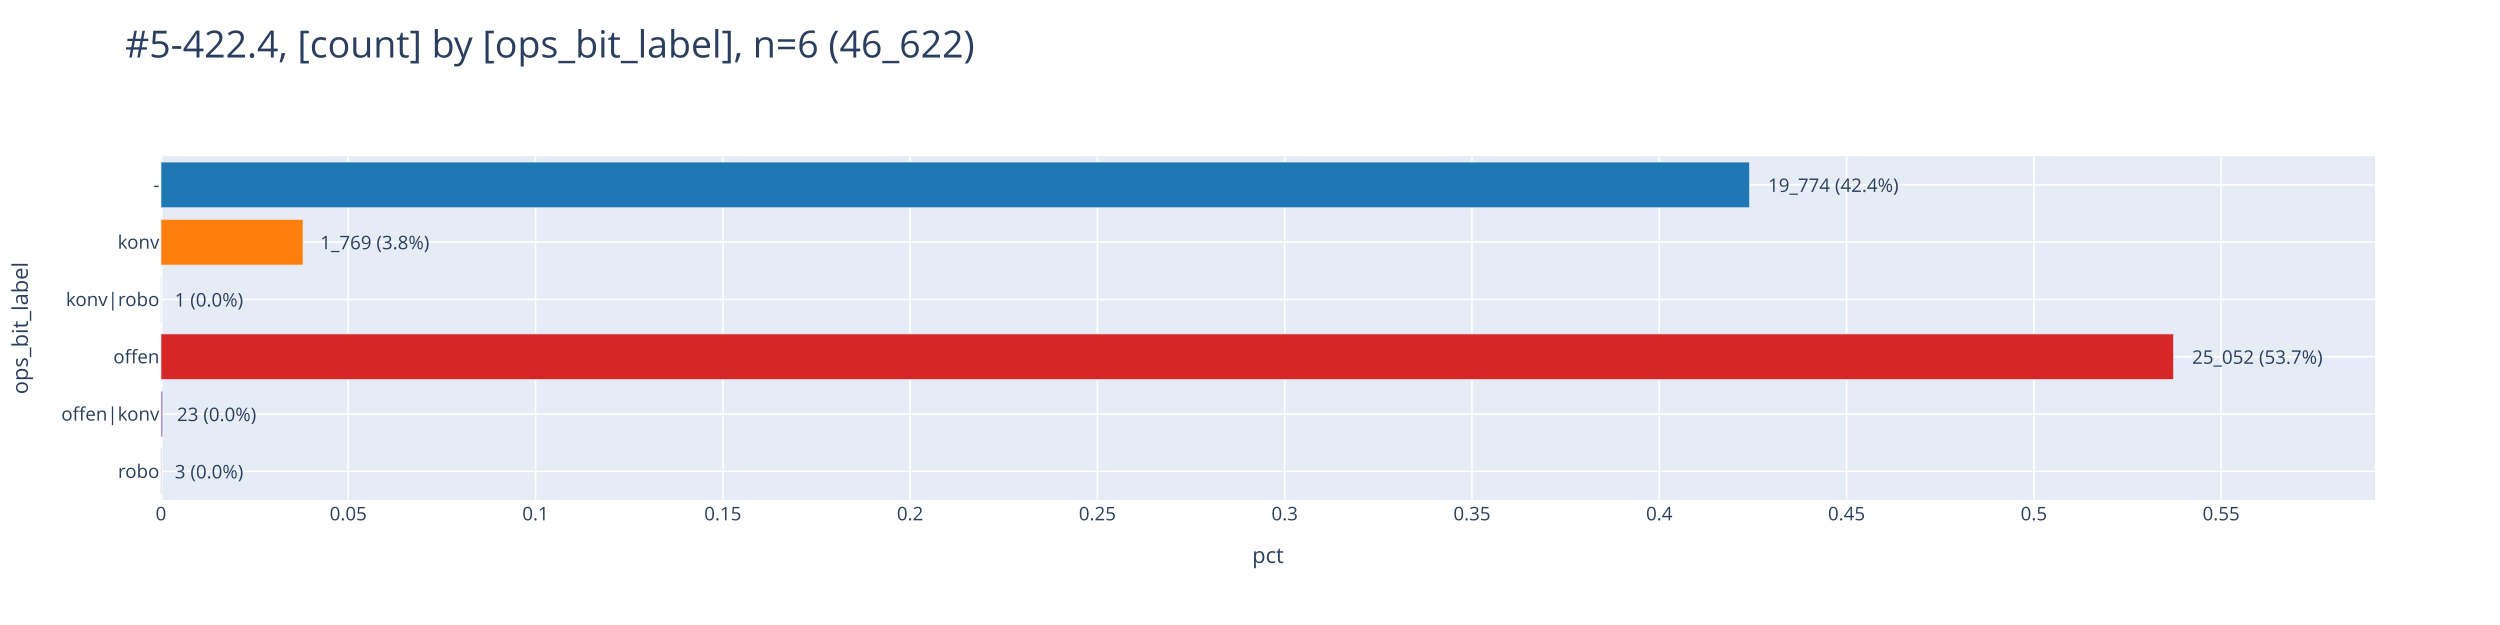
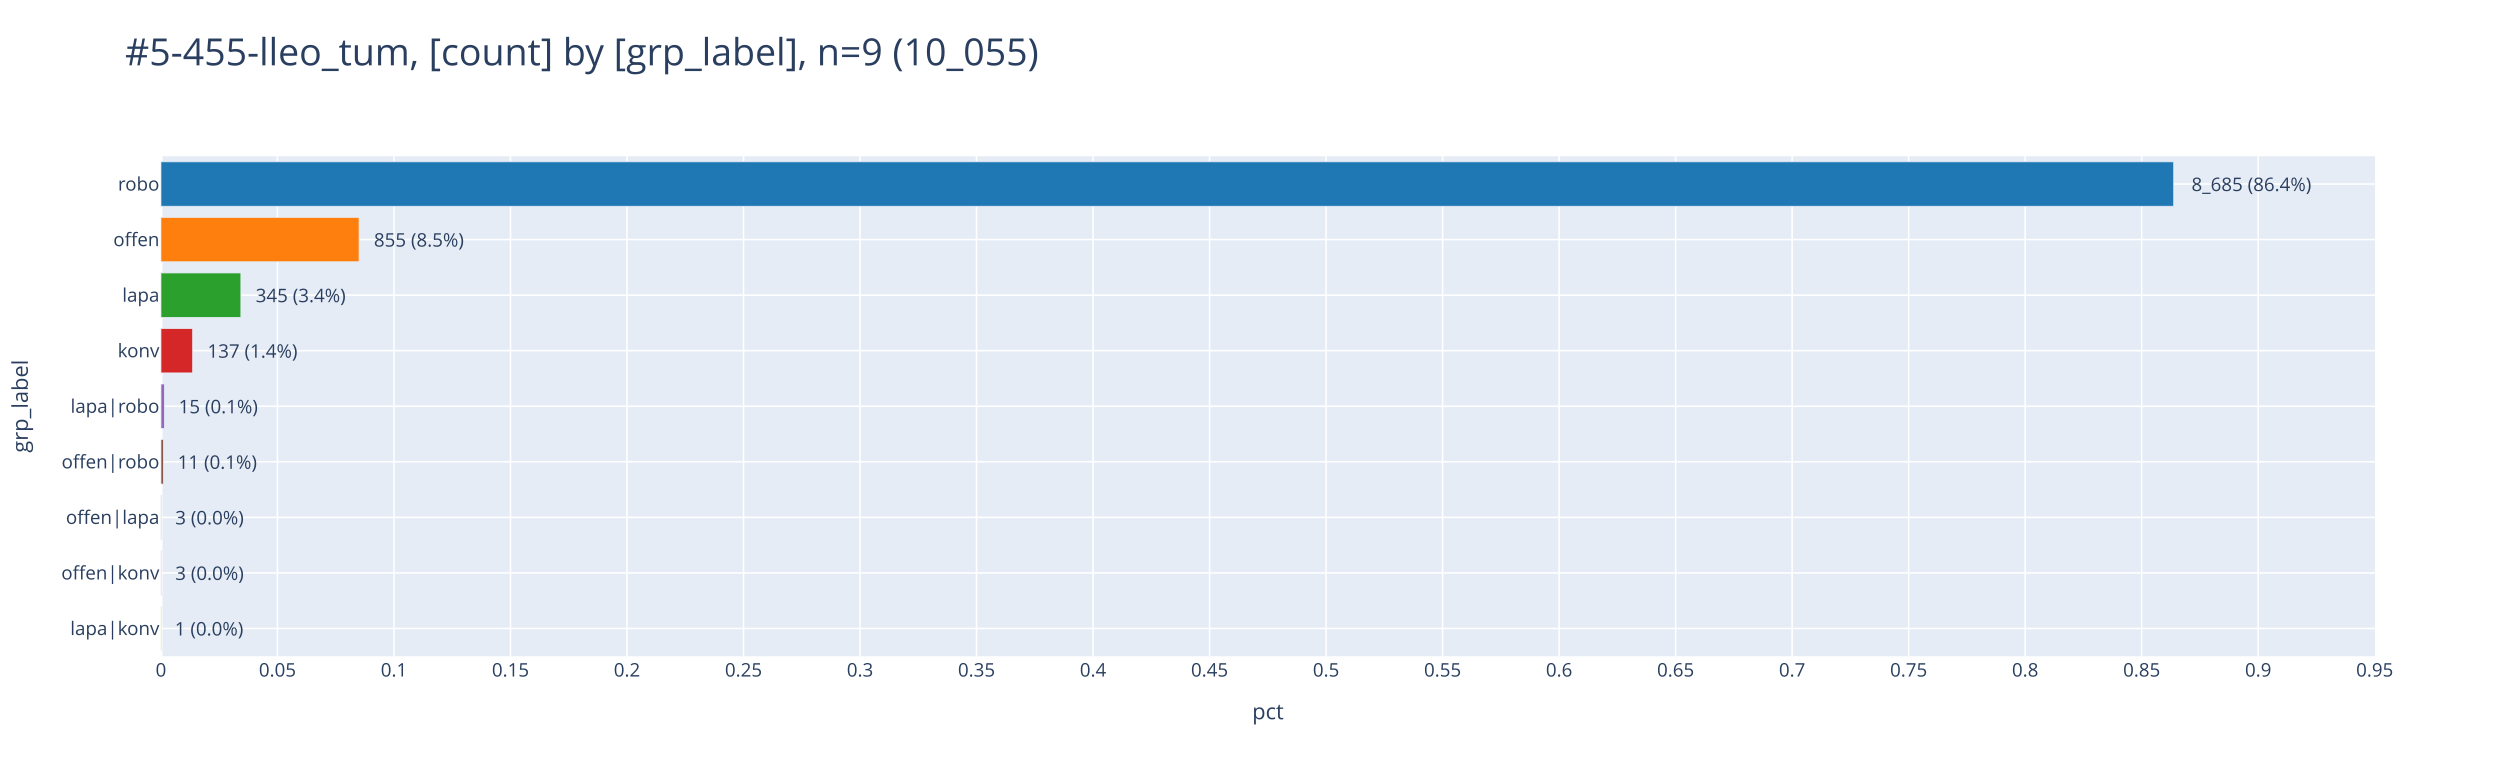
- <svg xmlns="http://www.w3.org/2000/svg" class="main-svg" width="1600" height="400" style="" viewBox="0 0 1600 400">
-   <rect x="0" y="0" width="1600" height="400" style="fill: rgb(255, 255, 255); fill-opacity: 1;" />
-   <defs id="defs-3b5e30">
+ <svg xmlns="http://www.w3.org/2000/svg" class="main-svg" width="1600" height="500" style="" viewBox="0 0 1600 500">
+   <rect x="0" y="0" width="1600" height="500" style="fill: rgb(255, 255, 255); fill-opacity: 1;" />
+   <defs id="defs-0083df">
    <g class="clips">
-       <clipPath id="clip3b5e30xyplot" class="plotclip">
-         <rect width="1417" height="220" />
-       </clipPath>
-       <clipPath class="axesclip" id="clip3b5e30x">
-         <rect x="103" y="0" width="1417" height="400" />
-       </clipPath>
-       <clipPath class="axesclip" id="clip3b5e30y">
-         <rect x="0" y="100" width="1600" height="220" />
-       </clipPath>
-       <clipPath class="axesclip" id="clip3b5e30xy">
-         <rect x="103" y="100" width="1417" height="220" />
+       <clipPath id="clip0083dfxyplot" class="plotclip">
+         <rect width="1417" height="320" />
+       </clipPath>
+       <clipPath class="axesclip" id="clip0083dfx">
+         <rect x="103" y="0" width="1417" height="500" />
+       </clipPath>
+       <clipPath class="axesclip" id="clip0083dfy">
+         <rect x="0" y="100" width="1600" height="320" />
+       </clipPath>
+       <clipPath class="axesclip" id="clip0083dfxy">
+         <rect x="103" y="100" width="1417" height="320" />
      </clipPath>
    </g>
    <g class="gradients" />
    <g class="patterns" />
  </defs>
  <g class="bglayer">
-     <rect class="bg" x="103" y="100" width="1417" height="220" style="fill: rgb(229, 236, 246); fill-opacity: 1; stroke-width: 0;" />
+     <rect class="bg" x="103" y="100" width="1417" height="320" style="fill: rgb(229, 236, 246); fill-opacity: 1; stroke-width: 0;" />
  </g>
  <g class="layer-below">
    <g class="imagelayer" />
    <g class="shapelayer" />
  </g>
  <g class="cartesianlayer">
    <g class="subplot xy">
      <g class="layer-subplot">
        <g class="shapelayer" />
        <g class="imagelayer" />
      </g>
      <g class="minor-gridlayer">
        <g class="x" />
        <g class="y" />
      </g>
      <g class="gridlayer">
        <g class="x">
-           <path class="xgrid crisp" transform="translate(222.87,0)" d="M0,100v220" style="stroke: rgb(255, 255, 255); stroke-opacity: 1; stroke-width: 1px;" />
-           <path class="xgrid crisp" transform="translate(342.73,0)" d="M0,100v220" style="stroke: rgb(255, 255, 255); stroke-opacity: 1; stroke-width: 1px;" />
-           <path class="xgrid crisp" transform="translate(462.6,0)" d="M0,100v220" style="stroke: rgb(255, 255, 255); stroke-opacity: 1; stroke-width: 1px;" />
-           <path class="xgrid crisp" transform="translate(582.46,0)" d="M0,100v220" style="stroke: rgb(255, 255, 255); stroke-opacity: 1; stroke-width: 1px;" />
-           <path class="xgrid crisp" transform="translate(702.33,0)" d="M0,100v220" style="stroke: rgb(255, 255, 255); stroke-opacity: 1; stroke-width: 1px;" />
-           <path class="xgrid crisp" transform="translate(822.2,0)" d="M0,100v220" style="stroke: rgb(255, 255, 255); stroke-opacity: 1; stroke-width: 1px;" />
-           <path class="xgrid crisp" transform="translate(942.06,0)" d="M0,100v220" style="stroke: rgb(255, 255, 255); stroke-opacity: 1; stroke-width: 1px;" />
-           <path class="xgrid crisp" transform="translate(1061.93,0)" d="M0,100v220" style="stroke: rgb(255, 255, 255); stroke-opacity: 1; stroke-width: 1px;" />
-           <path class="xgrid crisp" transform="translate(1181.79,0)" d="M0,100v220" style="stroke: rgb(255, 255, 255); stroke-opacity: 1; stroke-width: 1px;" />
-           <path class="xgrid crisp" transform="translate(1301.66,0)" d="M0,100v220" style="stroke: rgb(255, 255, 255); stroke-opacity: 1; stroke-width: 1px;" />
-           <path class="xgrid crisp" transform="translate(1421.52,0)" d="M0,100v220" style="stroke: rgb(255, 255, 255); stroke-opacity: 1; stroke-width: 1px;" />
+           <path class="xgrid crisp" transform="translate(177.57,0)" d="M0,100v320" style="stroke: rgb(255, 255, 255); stroke-opacity: 1; stroke-width: 1px;" />
+           <path class="xgrid crisp" transform="translate(252.14,0)" d="M0,100v320" style="stroke: rgb(255, 255, 255); stroke-opacity: 1; stroke-width: 1px;" />
+           <path class="xgrid crisp" transform="translate(326.71,0)" d="M0,100v320" style="stroke: rgb(255, 255, 255); stroke-opacity: 1; stroke-width: 1px;" />
+           <path class="xgrid crisp" transform="translate(401.28,0)" d="M0,100v320" style="stroke: rgb(255, 255, 255); stroke-opacity: 1; stroke-width: 1px;" />
+           <path class="xgrid crisp" transform="translate(475.85,0)" d="M0,100v320" style="stroke: rgb(255, 255, 255); stroke-opacity: 1; stroke-width: 1px;" />
+           <path class="xgrid crisp" transform="translate(550.42,0)" d="M0,100v320" style="stroke: rgb(255, 255, 255); stroke-opacity: 1; stroke-width: 1px;" />
+           <path class="xgrid crisp" transform="translate(624.98,0)" d="M0,100v320" style="stroke: rgb(255, 255, 255); stroke-opacity: 1; stroke-width: 1px;" />
+           <path class="xgrid crisp" transform="translate(699.55,0)" d="M0,100v320" style="stroke: rgb(255, 255, 255); stroke-opacity: 1; stroke-width: 1px;" />
+           <path class="xgrid crisp" transform="translate(774.12,0)" d="M0,100v320" style="stroke: rgb(255, 255, 255); stroke-opacity: 1; stroke-width: 1px;" />
+           <path class="xgrid crisp" transform="translate(848.69,0)" d="M0,100v320" style="stroke: rgb(255, 255, 255); stroke-opacity: 1; stroke-width: 1px;" />
+           <path class="xgrid crisp" transform="translate(923.26,0)" d="M0,100v320" style="stroke: rgb(255, 255, 255); stroke-opacity: 1; stroke-width: 1px;" />
+           <path class="xgrid crisp" transform="translate(997.83,0)" d="M0,100v320" style="stroke: rgb(255, 255, 255); stroke-opacity: 1; stroke-width: 1px;" />
+           <path class="xgrid crisp" transform="translate(1072.4,0)" d="M0,100v320" style="stroke: rgb(255, 255, 255); stroke-opacity: 1; stroke-width: 1px;" />
+           <path class="xgrid crisp" transform="translate(1146.97,0)" d="M0,100v320" style="stroke: rgb(255, 255, 255); stroke-opacity: 1; stroke-width: 1px;" />
+           <path class="xgrid crisp" transform="translate(1221.54,0)" d="M0,100v320" style="stroke: rgb(255, 255, 255); stroke-opacity: 1; stroke-width: 1px;" />
+           <path class="xgrid crisp" transform="translate(1296.11,0)" d="M0,100v320" style="stroke: rgb(255, 255, 255); stroke-opacity: 1; stroke-width: 1px;" />
+           <path class="xgrid crisp" transform="translate(1370.68,0)" d="M0,100v320" style="stroke: rgb(255, 255, 255); stroke-opacity: 1; stroke-width: 1px;" />
+           <path class="xgrid crisp" transform="translate(1445.25,0)" d="M0,100v320" style="stroke: rgb(255, 255, 255); stroke-opacity: 1; stroke-width: 1px;" />
        </g>
        <g class="y">
-           <path class="ygrid crisp" transform="translate(0,301.67)" d="M103,0h1417" style="stroke: rgb(255, 255, 255); stroke-opacity: 1; stroke-width: 1px;" />
-           <path class="ygrid crisp" transform="translate(0,265)" d="M103,0h1417" style="stroke: rgb(255, 255, 255); stroke-opacity: 1; stroke-width: 1px;" />
-           <path class="ygrid crisp" transform="translate(0,228.33)" d="M103,0h1417" style="stroke: rgb(255, 255, 255); stroke-opacity: 1; stroke-width: 1px;" />
-           <path class="ygrid crisp" transform="translate(0,191.67)" d="M103,0h1417" style="stroke: rgb(255, 255, 255); stroke-opacity: 1; stroke-width: 1px;" />
-           <path class="ygrid crisp" transform="translate(0,155)" d="M103,0h1417" style="stroke: rgb(255, 255, 255); stroke-opacity: 1; stroke-width: 1px;" />
-           <path class="ygrid crisp" transform="translate(0,118.33)" d="M103,0h1417" style="stroke: rgb(255, 255, 255); stroke-opacity: 1; stroke-width: 1px;" />
+           <path class="ygrid crisp" transform="translate(0,402.22)" d="M103,0h1417" style="stroke: rgb(255, 255, 255); stroke-opacity: 1; stroke-width: 1px;" />
+           <path class="ygrid crisp" transform="translate(0,366.67)" d="M103,0h1417" style="stroke: rgb(255, 255, 255); stroke-opacity: 1; stroke-width: 1px;" />
+           <path class="ygrid crisp" transform="translate(0,331.11)" d="M103,0h1417" style="stroke: rgb(255, 255, 255); stroke-opacity: 1; stroke-width: 1px;" />
+           <path class="ygrid crisp" transform="translate(0,295.56)" d="M103,0h1417" style="stroke: rgb(255, 255, 255); stroke-opacity: 1; stroke-width: 1px;" />
+           <path class="ygrid crisp" transform="translate(0,260)" d="M103,0h1417" style="stroke: rgb(255, 255, 255); stroke-opacity: 1; stroke-width: 1px;" />
+           <path class="ygrid crisp" transform="translate(0,224.44)" d="M103,0h1417" style="stroke: rgb(255, 255, 255); stroke-opacity: 1; stroke-width: 1px;" />
+           <path class="ygrid crisp" transform="translate(0,188.89)" d="M103,0h1417" style="stroke: rgb(255, 255, 255); stroke-opacity: 1; stroke-width: 1px;" />
+           <path class="ygrid crisp" transform="translate(0,153.33)" d="M103,0h1417" style="stroke: rgb(255, 255, 255); stroke-opacity: 1; stroke-width: 1px;" />
+           <path class="ygrid crisp" transform="translate(0,117.78)" d="M103,0h1417" style="stroke: rgb(255, 255, 255); stroke-opacity: 1; stroke-width: 1px;" />
        </g>
      </g>
      <g class="zerolinelayer">
-         <path class="xzl zl crisp" transform="translate(103,0)" d="M0,100v220" style="stroke: rgb(255, 255, 255); stroke-opacity: 1; stroke-width: 2px;" />
+         <path class="xzl zl crisp" transform="translate(103,0)" d="M0,100v320" style="stroke: rgb(255, 255, 255); stroke-opacity: 1; stroke-width: 2px;" />
      </g>
      <g class="layer-between">
        <g class="shapelayer" />
        <g class="imagelayer" />
      </g>
      <path class="xlines-below" />
      <path class="ylines-below" />
      <g class="overlines-below" />
      <g class="xaxislayer-below" />
      <g class="yaxislayer-below" />
      <g class="overaxes-below" />
      <g class="overplot">
-         <g class="xy" transform="translate(103,100)" clip-path="url(#clip3b5e30xyplot)">
+         <g class="xy" transform="translate(103,100)" clip-path="url(#clip0083dfxyplot)">
          <g class="barlayer mlayer">
            <g class="trace bars" style="opacity: 1;">
              <g class="points">
                <g class="point">
-                   <path d="M0,33V3.67H1016.79V33Z" style="vector-effect: none; opacity: 1; stroke-width: 0.5px; fill: rgb(31, 119, 180); fill-opacity: 1; stroke: rgb(229, 236, 246); stroke-opacity: 1;" />
-                   <text class="bartext bartext-outside" text-anchor="middle" data-notex="1" x="0" y="0" style="font-family: 'Open Sans', verdana, arial, sans-serif; font-size: 12px; fill: rgb(42, 63, 95); fill-opacity: 1; white-space: pre;" transform="translate(1070.321,22.835)">19_774 (42.4%)</text>
-                 </g>
-               </g>
-             </g>
-             <g class="trace bars" style="opacity: 1;">
-               <g class="points">
-                 <g class="point">
-                   <path d="M0,69.67V40.33H90.96V69.67Z" style="vector-effect: none; opacity: 1; stroke-width: 0.5px; fill: rgb(255, 127, 14); fill-opacity: 1; stroke: rgb(229, 236, 246); stroke-opacity: 1;" />
-                   <text class="bartext bartext-outside" text-anchor="middle" data-notex="1" x="0" y="0" style="font-family: 'Open Sans', verdana, arial, sans-serif; font-size: 12px; fill: rgb(42, 63, 95); fill-opacity: 1; white-space: pre;" transform="translate(136.8662,59.5)">1_769 (3.8%)</text>
-                 </g>
-               </g>
-             </g>
-             <g class="trace bars" style="opacity: 1;">
-               <g class="points">
-                 <g class="point">
-                   <path d="M0,106.33V77H0.05V106.33Z" style="vector-effect: none; opacity: 1; stroke-width: 0.5px; fill: rgb(44, 160, 44); fill-opacity: 1; stroke: rgb(229, 236, 246); stroke-opacity: 1;" />
-                   <text class="bartext bartext-outside" text-anchor="middle" data-notex="1" x="0" y="0" style="font-family: 'Open Sans', verdana, arial, sans-serif; font-size: 12px; fill: rgb(42, 63, 95); fill-opacity: 1; white-space: pre;" transform="translate(30.69844,96.165)">1 (0.0%)</text>
-                 </g>
-               </g>
-             </g>
-             <g class="trace bars" style="opacity: 1;">
-               <g class="points">
-                 <g class="point">
-                   <path d="M0,143V113.67H1288.18V143Z" style="vector-effect: none; opacity: 1; stroke-width: 0.5px; fill: rgb(214, 39, 40); fill-opacity: 1; stroke: rgb(229, 236, 246); stroke-opacity: 1;" />
-                   <text class="bartext bartext-outside" text-anchor="middle" data-notex="1" x="0" y="0" style="font-family: 'Open Sans', verdana, arial, sans-serif; font-size: 12px; fill: rgb(42, 63, 95); fill-opacity: 1; white-space: pre;" transform="translate(1341.711,132.835)">25_052 (53.7%)</text>
-                 </g>
-               </g>
-             </g>
-             <g class="trace bars" style="opacity: 1;">
-               <g class="points">
-                 <g class="point">
-                   <path d="M0,179.67V150.33H1.18V179.67Z" style="vector-effect: none; opacity: 1; stroke-width: 0.5px; fill: rgb(148, 103, 189); fill-opacity: 1; stroke: rgb(229, 236, 246); stroke-opacity: 1;" />
-                   <text class="bartext bartext-outside" text-anchor="middle" data-notex="1" x="0" y="0" style="font-family: 'Open Sans', verdana, arial, sans-serif; font-size: 12px; fill: rgb(42, 63, 95); fill-opacity: 1; white-space: pre;" transform="translate(35.64094,169.5)">23 (0.0%)</text>
-                 </g>
-               </g>
-             </g>
-             <g class="trace bars" style="opacity: 1;">
-               <g class="points">
-                 <g class="point">
-                   <path d="M0,216.33V187H0.15V216.33Z" style="vector-effect: none; opacity: 1; stroke-width: 0.5px; fill: rgb(140, 86, 75); fill-opacity: 1; stroke: rgb(229, 236, 246); stroke-opacity: 1;" />
-                   <text class="bartext bartext-outside" text-anchor="middle" data-notex="1" x="0" y="0" style="font-family: 'Open Sans', verdana, arial, sans-serif; font-size: 12px; fill: rgb(42, 63, 95); fill-opacity: 1; white-space: pre;" transform="translate(30.79844,206.165)">3 (0.0%)</text>
+                   <path d="M0,32V3.56H1288.18V32Z" style="vector-effect: none; opacity: 1; stroke-width: 0.5px; fill: rgb(31, 119, 180); fill-opacity: 1; stroke: rgb(229, 236, 246); stroke-opacity: 1;" />
+                   <text class="bartext bartext-outside" text-anchor="middle" data-notex="1" x="0" y="0" style="font-family: 'Open Sans', verdana, arial, sans-serif; font-size: 12px; fill: rgb(42, 63, 95); fill-opacity: 1; white-space: pre;" transform="translate(1337.899,22.28)">8_685 (86.4%)</text>
+                 </g>
+               </g>
+             </g>
+             <g class="trace bars" style="opacity: 1;">
+               <g class="points">
+                 <g class="point">
+                   <path d="M0,67.56V39.11H126.82V67.56Z" style="vector-effect: none; opacity: 1; stroke-width: 0.5px; fill: rgb(255, 127, 14); fill-opacity: 1; stroke: rgb(229, 236, 246); stroke-opacity: 1;" />
+                   <text class="bartext bartext-outside" text-anchor="middle" data-notex="1" x="0" y="0" style="font-family: 'Open Sans', verdana, arial, sans-serif; font-size: 12px; fill: rgb(42, 63, 95); fill-opacity: 1; white-space: pre;" transform="translate(165.0934,57.835)">855 (8.5%)</text>
+                 </g>
+               </g>
+             </g>
+             <g class="trace bars" style="opacity: 1;">
+               <g class="points">
+                 <g class="point">
+                   <path d="M0,103.11V74.67H51.17V103.11Z" style="vector-effect: none; opacity: 1; stroke-width: 0.5px; fill: rgb(44, 160, 44); fill-opacity: 1; stroke: rgb(229, 236, 246); stroke-opacity: 1;" />
+                   <text class="bartext bartext-outside" text-anchor="middle" data-notex="1" x="0" y="0" style="font-family: 'Open Sans', verdana, arial, sans-serif; font-size: 12px; fill: rgb(42, 63, 95); fill-opacity: 1; white-space: pre;" transform="translate(89.44344,93.39)">345 (3.4%)</text>
+                 </g>
+               </g>
+             </g>
+             <g class="trace bars" style="opacity: 1;">
+               <g class="points">
+                 <g class="point">
+                   <path d="M0,138.67V110.22H20.32V138.67Z" style="vector-effect: none; opacity: 1; stroke-width: 0.5px; fill: rgb(214, 39, 40); fill-opacity: 1; stroke: rgb(229, 236, 246); stroke-opacity: 1;" />
+                   <text class="bartext bartext-outside" text-anchor="middle" data-notex="1" x="0" y="0" style="font-family: 'Open Sans', verdana, arial, sans-serif; font-size: 12px; fill: rgb(42, 63, 95); fill-opacity: 1; white-space: pre;" transform="translate(58.59344,128.945)">137 (1.4%)</text>
+                 </g>
+               </g>
+             </g>
+             <g class="trace bars" style="opacity: 1;">
+               <g class="points">
+                 <g class="point">
+                   <path d="M0,174.22V145.78H2.22V174.22Z" style="vector-effect: none; opacity: 1; stroke-width: 0.5px; fill: rgb(148, 103, 189); fill-opacity: 1; stroke: rgb(229, 236, 246); stroke-opacity: 1;" />
+                   <text class="bartext bartext-outside" text-anchor="middle" data-notex="1" x="0" y="0" style="font-family: 'Open Sans', verdana, arial, sans-serif; font-size: 12px; fill: rgb(42, 63, 95); fill-opacity: 1; white-space: pre;" transform="translate(36.68094,164.5)">15 (0.1%)</text>
+                 </g>
+               </g>
+             </g>
+             <g class="trace bars" style="opacity: 1;">
+               <g class="points">
+                 <g class="point">
+                   <path d="M0,209.78V181.33H1.63V209.78Z" style="vector-effect: none; opacity: 1; stroke-width: 0.5px; fill: rgb(140, 86, 75); fill-opacity: 1; stroke: rgb(229, 236, 246); stroke-opacity: 1;" />
+                   <text class="bartext bartext-outside" text-anchor="middle" data-notex="1" x="0" y="0" style="font-family: 'Open Sans', verdana, arial, sans-serif; font-size: 12px; fill: rgb(42, 63, 95); fill-opacity: 1; white-space: pre;" transform="translate(36.09094,200.055)">11 (0.1%)</text>
+                 </g>
+               </g>
+             </g>
+             <g class="trace bars" style="opacity: 1;">
+               <g class="points">
+                 <g class="point">
+                   <path d="M0,280.89V252.44H0.44V280.89Z" style="vector-effect: none; opacity: 1; stroke-width: 0.5px; fill: rgb(227, 119, 194); fill-opacity: 1; stroke: rgb(229, 236, 246); stroke-opacity: 1;" />
+                   <text class="bartext bartext-outside" text-anchor="middle" data-notex="1" x="0" y="0" style="font-family: 'Open Sans', verdana, arial, sans-serif; font-size: 12px; fill: rgb(42, 63, 95); fill-opacity: 1; white-space: pre;" transform="translate(31.08844,271.165)">3 (0.0%)</text>
+                 </g>
+               </g>
+             </g>
+             <g class="trace bars" style="opacity: 1;">
+               <g class="points">
+                 <g class="point">
+                   <path d="M0,245.33V216.89H0.44V245.33Z" style="vector-effect: none; opacity: 1; stroke-width: 0.5px; fill: rgb(127, 127, 127); fill-opacity: 1; stroke: rgb(229, 236, 246); stroke-opacity: 1;" />
+                   <text class="bartext bartext-outside" text-anchor="middle" data-notex="1" x="0" y="0" style="font-family: 'Open Sans', verdana, arial, sans-serif; font-size: 12px; fill: rgb(42, 63, 95); fill-opacity: 1; white-space: pre;" transform="translate(31.08844,235.61)">3 (0.0%)</text>
+                 </g>
+               </g>
+             </g>
+             <g class="trace bars" style="opacity: 1;">
+               <g class="points">
+                 <g class="point">
+                   <path d="M0,316.44V288H0.15V316.44Z" style="vector-effect: none; opacity: 1; stroke-width: 0.5px; fill: rgb(188, 189, 34); fill-opacity: 1; stroke: rgb(229, 236, 246); stroke-opacity: 1;" />
+                   <text class="bartext bartext-outside" text-anchor="middle" data-notex="1" x="0" y="0" style="font-family: 'Open Sans', verdana, arial, sans-serif; font-size: 12px; fill: rgb(42, 63, 95); fill-opacity: 1; white-space: pre;" transform="translate(30.79844,306.72)">1 (0.0%)</text>
                </g>
              </g>
            </g>
          </g>
        </g>
      </g>
      <g class="zerolinelayer-above" />
      <path class="xlines-above crisp" d="M0,0" style="fill: none;" />
      <path class="ylines-above crisp" d="M0,0" style="fill: none;" />
      <g class="overlines-above" />
      <g class="xaxislayer-above">
        <g class="xtick">
-           <text text-anchor="middle" x="0" y="333" transform="translate(103,0)" style="font-family: 'Open Sans', verdana, arial, sans-serif; font-size: 12px; fill: rgb(42, 63, 95); fill-opacity: 1; white-space: pre;">0</text>
-         </g>
-         <g class="xtick">
-           <text text-anchor="middle" x="0" y="333" style="font-family: 'Open Sans', verdana, arial, sans-serif; font-size: 12px; fill: rgb(42, 63, 95); fill-opacity: 1; white-space: pre;" transform="translate(222.87,0)">0.05</text>
-         </g>
-         <g class="xtick">
-           <text text-anchor="middle" x="0" y="333" style="font-family: 'Open Sans', verdana, arial, sans-serif; font-size: 12px; fill: rgb(42, 63, 95); fill-opacity: 1; white-space: pre;" transform="translate(342.73,0)">0.1</text>
-         </g>
-         <g class="xtick">
-           <text text-anchor="middle" x="0" y="333" style="font-family: 'Open Sans', verdana, arial, sans-serif; font-size: 12px; fill: rgb(42, 63, 95); fill-opacity: 1; white-space: pre;" transform="translate(462.6,0)">0.15</text>
-         </g>
-         <g class="xtick">
-           <text text-anchor="middle" x="0" y="333" style="font-family: 'Open Sans', verdana, arial, sans-serif; font-size: 12px; fill: rgb(42, 63, 95); fill-opacity: 1; white-space: pre;" transform="translate(582.46,0)">0.2</text>
-         </g>
-         <g class="xtick">
-           <text text-anchor="middle" x="0" y="333" style="font-family: 'Open Sans', verdana, arial, sans-serif; font-size: 12px; fill: rgb(42, 63, 95); fill-opacity: 1; white-space: pre;" transform="translate(702.33,0)">0.25</text>
-         </g>
-         <g class="xtick">
-           <text text-anchor="middle" x="0" y="333" style="font-family: 'Open Sans', verdana, arial, sans-serif; font-size: 12px; fill: rgb(42, 63, 95); fill-opacity: 1; white-space: pre;" transform="translate(822.2,0)">0.3</text>
-         </g>
-         <g class="xtick">
-           <text text-anchor="middle" x="0" y="333" style="font-family: 'Open Sans', verdana, arial, sans-serif; font-size: 12px; fill: rgb(42, 63, 95); fill-opacity: 1; white-space: pre;" transform="translate(942.06,0)">0.35</text>
-         </g>
-         <g class="xtick">
-           <text text-anchor="middle" x="0" y="333" style="font-family: 'Open Sans', verdana, arial, sans-serif; font-size: 12px; fill: rgb(42, 63, 95); fill-opacity: 1; white-space: pre;" transform="translate(1061.93,0)">0.4</text>
-         </g>
-         <g class="xtick">
-           <text text-anchor="middle" x="0" y="333" style="font-family: 'Open Sans', verdana, arial, sans-serif; font-size: 12px; fill: rgb(42, 63, 95); fill-opacity: 1; white-space: pre;" transform="translate(1181.79,0)">0.45</text>
-         </g>
-         <g class="xtick">
-           <text text-anchor="middle" x="0" y="333" style="font-family: 'Open Sans', verdana, arial, sans-serif; font-size: 12px; fill: rgb(42, 63, 95); fill-opacity: 1; white-space: pre;" transform="translate(1301.66,0)">0.5</text>
-         </g>
-         <g class="xtick">
-           <text text-anchor="middle" x="0" y="333" style="font-family: 'Open Sans', verdana, arial, sans-serif; font-size: 12px; fill: rgb(42, 63, 95); fill-opacity: 1; white-space: pre;" transform="translate(1421.52,0)">0.55</text>
+           <text text-anchor="middle" x="0" y="433" transform="translate(103,0)" style="font-family: 'Open Sans', verdana, arial, sans-serif; font-size: 12px; fill: rgb(42, 63, 95); fill-opacity: 1; white-space: pre;">0</text>
+         </g>
+         <g class="xtick">
+           <text text-anchor="middle" x="0" y="433" style="font-family: 'Open Sans', verdana, arial, sans-serif; font-size: 12px; fill: rgb(42, 63, 95); fill-opacity: 1; white-space: pre;" transform="translate(177.57,0)">0.05</text>
+         </g>
+         <g class="xtick">
+           <text text-anchor="middle" x="0" y="433" style="font-family: 'Open Sans', verdana, arial, sans-serif; font-size: 12px; fill: rgb(42, 63, 95); fill-opacity: 1; white-space: pre;" transform="translate(252.14,0)">0.1</text>
+         </g>
+         <g class="xtick">
+           <text text-anchor="middle" x="0" y="433" style="font-family: 'Open Sans', verdana, arial, sans-serif; font-size: 12px; fill: rgb(42, 63, 95); fill-opacity: 1; white-space: pre;" transform="translate(326.71,0)">0.15</text>
+         </g>
+         <g class="xtick">
+           <text text-anchor="middle" x="0" y="433" style="font-family: 'Open Sans', verdana, arial, sans-serif; font-size: 12px; fill: rgb(42, 63, 95); fill-opacity: 1; white-space: pre;" transform="translate(401.28,0)">0.2</text>
+         </g>
+         <g class="xtick">
+           <text text-anchor="middle" x="0" y="433" style="font-family: 'Open Sans', verdana, arial, sans-serif; font-size: 12px; fill: rgb(42, 63, 95); fill-opacity: 1; white-space: pre;" transform="translate(475.85,0)">0.25</text>
+         </g>
+         <g class="xtick">
+           <text text-anchor="middle" x="0" y="433" style="font-family: 'Open Sans', verdana, arial, sans-serif; font-size: 12px; fill: rgb(42, 63, 95); fill-opacity: 1; white-space: pre;" transform="translate(550.42,0)">0.3</text>
+         </g>
+         <g class="xtick">
+           <text text-anchor="middle" x="0" y="433" style="font-family: 'Open Sans', verdana, arial, sans-serif; font-size: 12px; fill: rgb(42, 63, 95); fill-opacity: 1; white-space: pre;" transform="translate(624.98,0)">0.35</text>
+         </g>
+         <g class="xtick">
+           <text text-anchor="middle" x="0" y="433" style="font-family: 'Open Sans', verdana, arial, sans-serif; font-size: 12px; fill: rgb(42, 63, 95); fill-opacity: 1; white-space: pre;" transform="translate(699.55,0)">0.4</text>
+         </g>
+         <g class="xtick">
+           <text text-anchor="middle" x="0" y="433" style="font-family: 'Open Sans', verdana, arial, sans-serif; font-size: 12px; fill: rgb(42, 63, 95); fill-opacity: 1; white-space: pre;" transform="translate(774.12,0)">0.45</text>
+         </g>
+         <g class="xtick">
+           <text text-anchor="middle" x="0" y="433" style="font-family: 'Open Sans', verdana, arial, sans-serif; font-size: 12px; fill: rgb(42, 63, 95); fill-opacity: 1; white-space: pre;" transform="translate(848.69,0)">0.5</text>
+         </g>
+         <g class="xtick">
+           <text text-anchor="middle" x="0" y="433" style="font-family: 'Open Sans', verdana, arial, sans-serif; font-size: 12px; fill: rgb(42, 63, 95); fill-opacity: 1; white-space: pre;" transform="translate(923.26,0)">0.55</text>
+         </g>
+         <g class="xtick">
+           <text text-anchor="middle" x="0" y="433" style="font-family: 'Open Sans', verdana, arial, sans-serif; font-size: 12px; fill: rgb(42, 63, 95); fill-opacity: 1; white-space: pre;" transform="translate(997.83,0)">0.6</text>
+         </g>
+         <g class="xtick">
+           <text text-anchor="middle" x="0" y="433" style="font-family: 'Open Sans', verdana, arial, sans-serif; font-size: 12px; fill: rgb(42, 63, 95); fill-opacity: 1; white-space: pre;" transform="translate(1072.4,0)">0.65</text>
+         </g>
+         <g class="xtick">
+           <text text-anchor="middle" x="0" y="433" style="font-family: 'Open Sans', verdana, arial, sans-serif; font-size: 12px; fill: rgb(42, 63, 95); fill-opacity: 1; white-space: pre;" transform="translate(1146.97,0)">0.7</text>
+         </g>
+         <g class="xtick">
+           <text text-anchor="middle" x="0" y="433" style="font-family: 'Open Sans', verdana, arial, sans-serif; font-size: 12px; fill: rgb(42, 63, 95); fill-opacity: 1; white-space: pre;" transform="translate(1221.54,0)">0.75</text>
+         </g>
+         <g class="xtick">
+           <text text-anchor="middle" x="0" y="433" style="font-family: 'Open Sans', verdana, arial, sans-serif; font-size: 12px; fill: rgb(42, 63, 95); fill-opacity: 1; white-space: pre;" transform="translate(1296.11,0)">0.8</text>
+         </g>
+         <g class="xtick">
+           <text text-anchor="middle" x="0" y="433" style="font-family: 'Open Sans', verdana, arial, sans-serif; font-size: 12px; fill: rgb(42, 63, 95); fill-opacity: 1; white-space: pre;" transform="translate(1370.68,0)">0.85</text>
+         </g>
+         <g class="xtick">
+           <text text-anchor="middle" x="0" y="433" style="font-family: 'Open Sans', verdana, arial, sans-serif; font-size: 12px; fill: rgb(42, 63, 95); fill-opacity: 1; white-space: pre;" transform="translate(1445.25,0)">0.9</text>
+         </g>
+         <g class="xtick">
+           <text text-anchor="middle" x="0" y="433" style="font-family: 'Open Sans', verdana, arial, sans-serif; font-size: 12px; fill: rgb(42, 63, 95); fill-opacity: 1; white-space: pre;" transform="translate(1519.81,0)">0.95</text>
        </g>
      </g>
      <g class="yaxislayer-above">
        <g class="ytick">
-           <text text-anchor="end" x="102" y="4.2" transform="translate(0,301.67)" style="font-family: 'Open Sans', verdana, arial, sans-serif; font-size: 12px; fill: rgb(42, 63, 95); fill-opacity: 1; white-space: pre;">robo</text>
-         </g>
-         <g class="ytick">
-           <text text-anchor="end" x="102" y="4.2" transform="translate(0,265)" style="font-family: 'Open Sans', verdana, arial, sans-serif; font-size: 12px; fill: rgb(42, 63, 95); fill-opacity: 1; white-space: pre;">offen|konv</text>
-         </g>
-         <g class="ytick">
-           <text text-anchor="end" x="102" y="4.2" transform="translate(0,228.33)" style="font-family: 'Open Sans', verdana, arial, sans-serif; font-size: 12px; fill: rgb(42, 63, 95); fill-opacity: 1; white-space: pre;">offen</text>
-         </g>
-         <g class="ytick">
-           <text text-anchor="end" x="102" y="4.2" transform="translate(0,191.67)" style="font-family: 'Open Sans', verdana, arial, sans-serif; font-size: 12px; fill: rgb(42, 63, 95); fill-opacity: 1; white-space: pre;">konv|robo</text>
-         </g>
-         <g class="ytick">
-           <text text-anchor="end" x="102" y="4.2" transform="translate(0,155)" style="font-family: 'Open Sans', verdana, arial, sans-serif; font-size: 12px; fill: rgb(42, 63, 95); fill-opacity: 1; white-space: pre;">konv</text>
-         </g>
-         <g class="ytick">
-           <text text-anchor="end" x="102" y="4.2" transform="translate(0,118.33)" style="font-family: 'Open Sans', verdana, arial, sans-serif; font-size: 12px; fill: rgb(42, 63, 95); fill-opacity: 1; white-space: pre;">-</text>
+           <text text-anchor="end" x="102" y="4.2" transform="translate(0,402.22)" style="font-family: 'Open Sans', verdana, arial, sans-serif; font-size: 12px; fill: rgb(42, 63, 95); fill-opacity: 1; white-space: pre;">lapa|konv</text>
+         </g>
+         <g class="ytick">
+           <text text-anchor="end" x="102" y="4.2" transform="translate(0,366.67)" style="font-family: 'Open Sans', verdana, arial, sans-serif; font-size: 12px; fill: rgb(42, 63, 95); fill-opacity: 1; white-space: pre;">offen|konv</text>
+         </g>
+         <g class="ytick">
+           <text text-anchor="end" x="102" y="4.2" transform="translate(0,331.11)" style="font-family: 'Open Sans', verdana, arial, sans-serif; font-size: 12px; fill: rgb(42, 63, 95); fill-opacity: 1; white-space: pre;">offen|lapa</text>
+         </g>
+         <g class="ytick">
+           <text text-anchor="end" x="102" y="4.2" transform="translate(0,295.56)" style="font-family: 'Open Sans', verdana, arial, sans-serif; font-size: 12px; fill: rgb(42, 63, 95); fill-opacity: 1; white-space: pre;">offen|robo</text>
+         </g>
+         <g class="ytick">
+           <text text-anchor="end" x="102" y="4.2" transform="translate(0,260)" style="font-family: 'Open Sans', verdana, arial, sans-serif; font-size: 12px; fill: rgb(42, 63, 95); fill-opacity: 1; white-space: pre;">lapa|robo</text>
+         </g>
+         <g class="ytick">
+           <text text-anchor="end" x="102" y="4.2" transform="translate(0,224.44)" style="font-family: 'Open Sans', verdana, arial, sans-serif; font-size: 12px; fill: rgb(42, 63, 95); fill-opacity: 1; white-space: pre;">konv</text>
+         </g>
+         <g class="ytick">
+           <text text-anchor="end" x="102" y="4.2" transform="translate(0,188.89)" style="font-family: 'Open Sans', verdana, arial, sans-serif; font-size: 12px; fill: rgb(42, 63, 95); fill-opacity: 1; white-space: pre;">lapa</text>
+         </g>
+         <g class="ytick">
+           <text text-anchor="end" x="102" y="4.2" transform="translate(0,153.33)" style="font-family: 'Open Sans', verdana, arial, sans-serif; font-size: 12px; fill: rgb(42, 63, 95); fill-opacity: 1; white-space: pre;">offen</text>
+         </g>
+         <g class="ytick">
+           <text text-anchor="end" x="102" y="4.2" transform="translate(0,117.78)" style="font-family: 'Open Sans', verdana, arial, sans-serif; font-size: 12px; fill: rgb(42, 63, 95); fill-opacity: 1; white-space: pre;">robo</text>
        </g>
      </g>
      <g class="overaxes-above" />
    </g>
  </g>
  <g class="polarlayer" />
  <g class="smithlayer" />
  <g class="ternarylayer" />
  <g class="geolayer" />
  <g class="funnelarealayer" />
  <g class="pielayer" />
  <g class="iciclelayer" />
  <g class="treemaplayer" />
  <g class="sunburstlayer" />
  <g class="glimages" />
-   <defs id="topdefs-3b5e30">
+   <defs id="topdefs-0083df">
    <g class="clips" />
  </defs>
  <g class="layer-above">
    <g class="imagelayer" />
    <g class="shapelayer" />
  </g>
  <g class="infolayer">
    <g class="g-gtitle">
-       <text class="gtitle" x="80" y="20" text-anchor="start" dy="0.7em" style="opacity: 1; font-family: 'Open Sans', verdana, arial, sans-serif; font-size: 24px; fill: rgb(42, 63, 95); fill-opacity: 1; white-space: pre;">#5-422.4, [count] by [ops_bit_label], n=6 (46_622)</text>
+       <text class="gtitle" x="80" y="25" text-anchor="start" dy="0.7em" style="opacity: 1; font-family: 'Open Sans', verdana, arial, sans-serif; font-size: 24px; fill: rgb(42, 63, 95); fill-opacity: 1; white-space: pre;">#5-455-lleo_tum, [count] by [grp_label], n=9 (10_055)</text>
    </g>
    <g class="g-xtitle">
-       <text class="xtitle" x="811.5" y="360.3" text-anchor="middle" style="opacity: 1; font-family: 'Open Sans', verdana, arial, sans-serif; font-size: 14px; fill: rgb(42, 63, 95); fill-opacity: 1; white-space: pre;">pct</text>
+       <text class="xtitle" x="811.5" y="460.3" text-anchor="middle" style="opacity: 1; font-family: 'Open Sans', verdana, arial, sans-serif; font-size: 14px; fill: rgb(42, 63, 95); fill-opacity: 1; white-space: pre;">pct</text>
    </g>
    <g class="g-ytitle">
-       <text class="ytitle" transform="rotate(-90,17.83437,210)" x="17.834" y="210" text-anchor="middle" style="opacity: 1; font-family: 'Open Sans', verdana, arial, sans-serif; font-size: 14px; fill: rgb(42, 63, 95); fill-opacity: 1; white-space: pre;">ops_bit_label</text>
+       <text class="ytitle" transform="rotate(-90,17.83437,260)" x="17.834" y="260" text-anchor="middle" style="opacity: 1; font-family: 'Open Sans', verdana, arial, sans-serif; font-size: 14px; fill: rgb(42, 63, 95); fill-opacity: 1; white-space: pre;">grp_label</text>
    </g>
  </g>
</svg>
